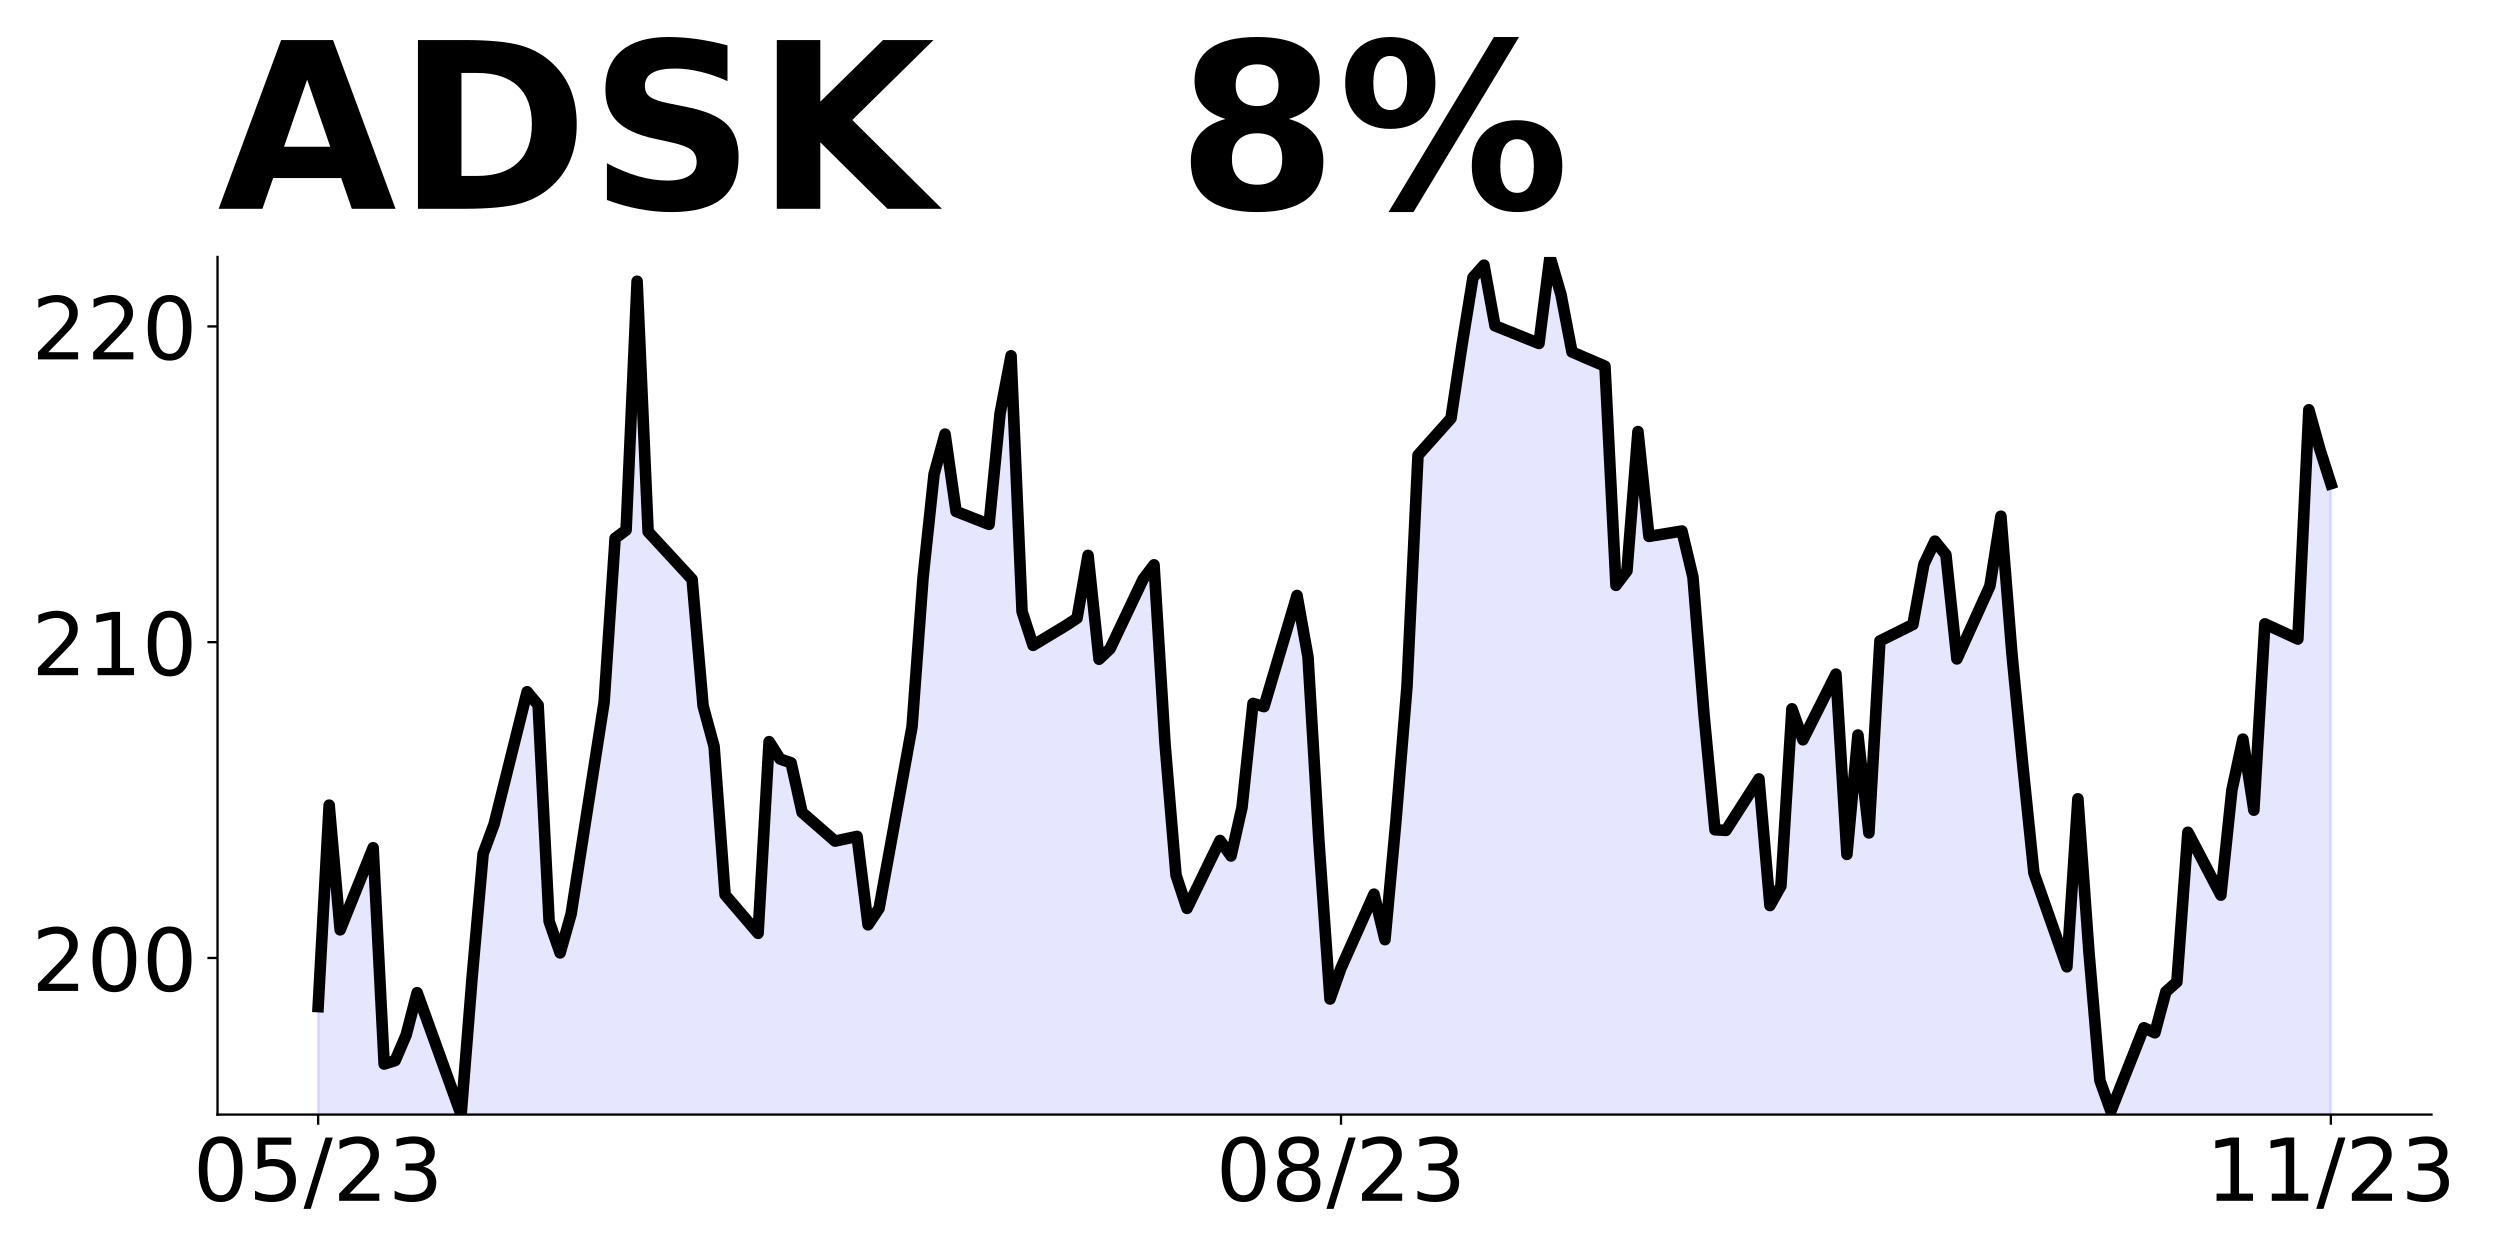
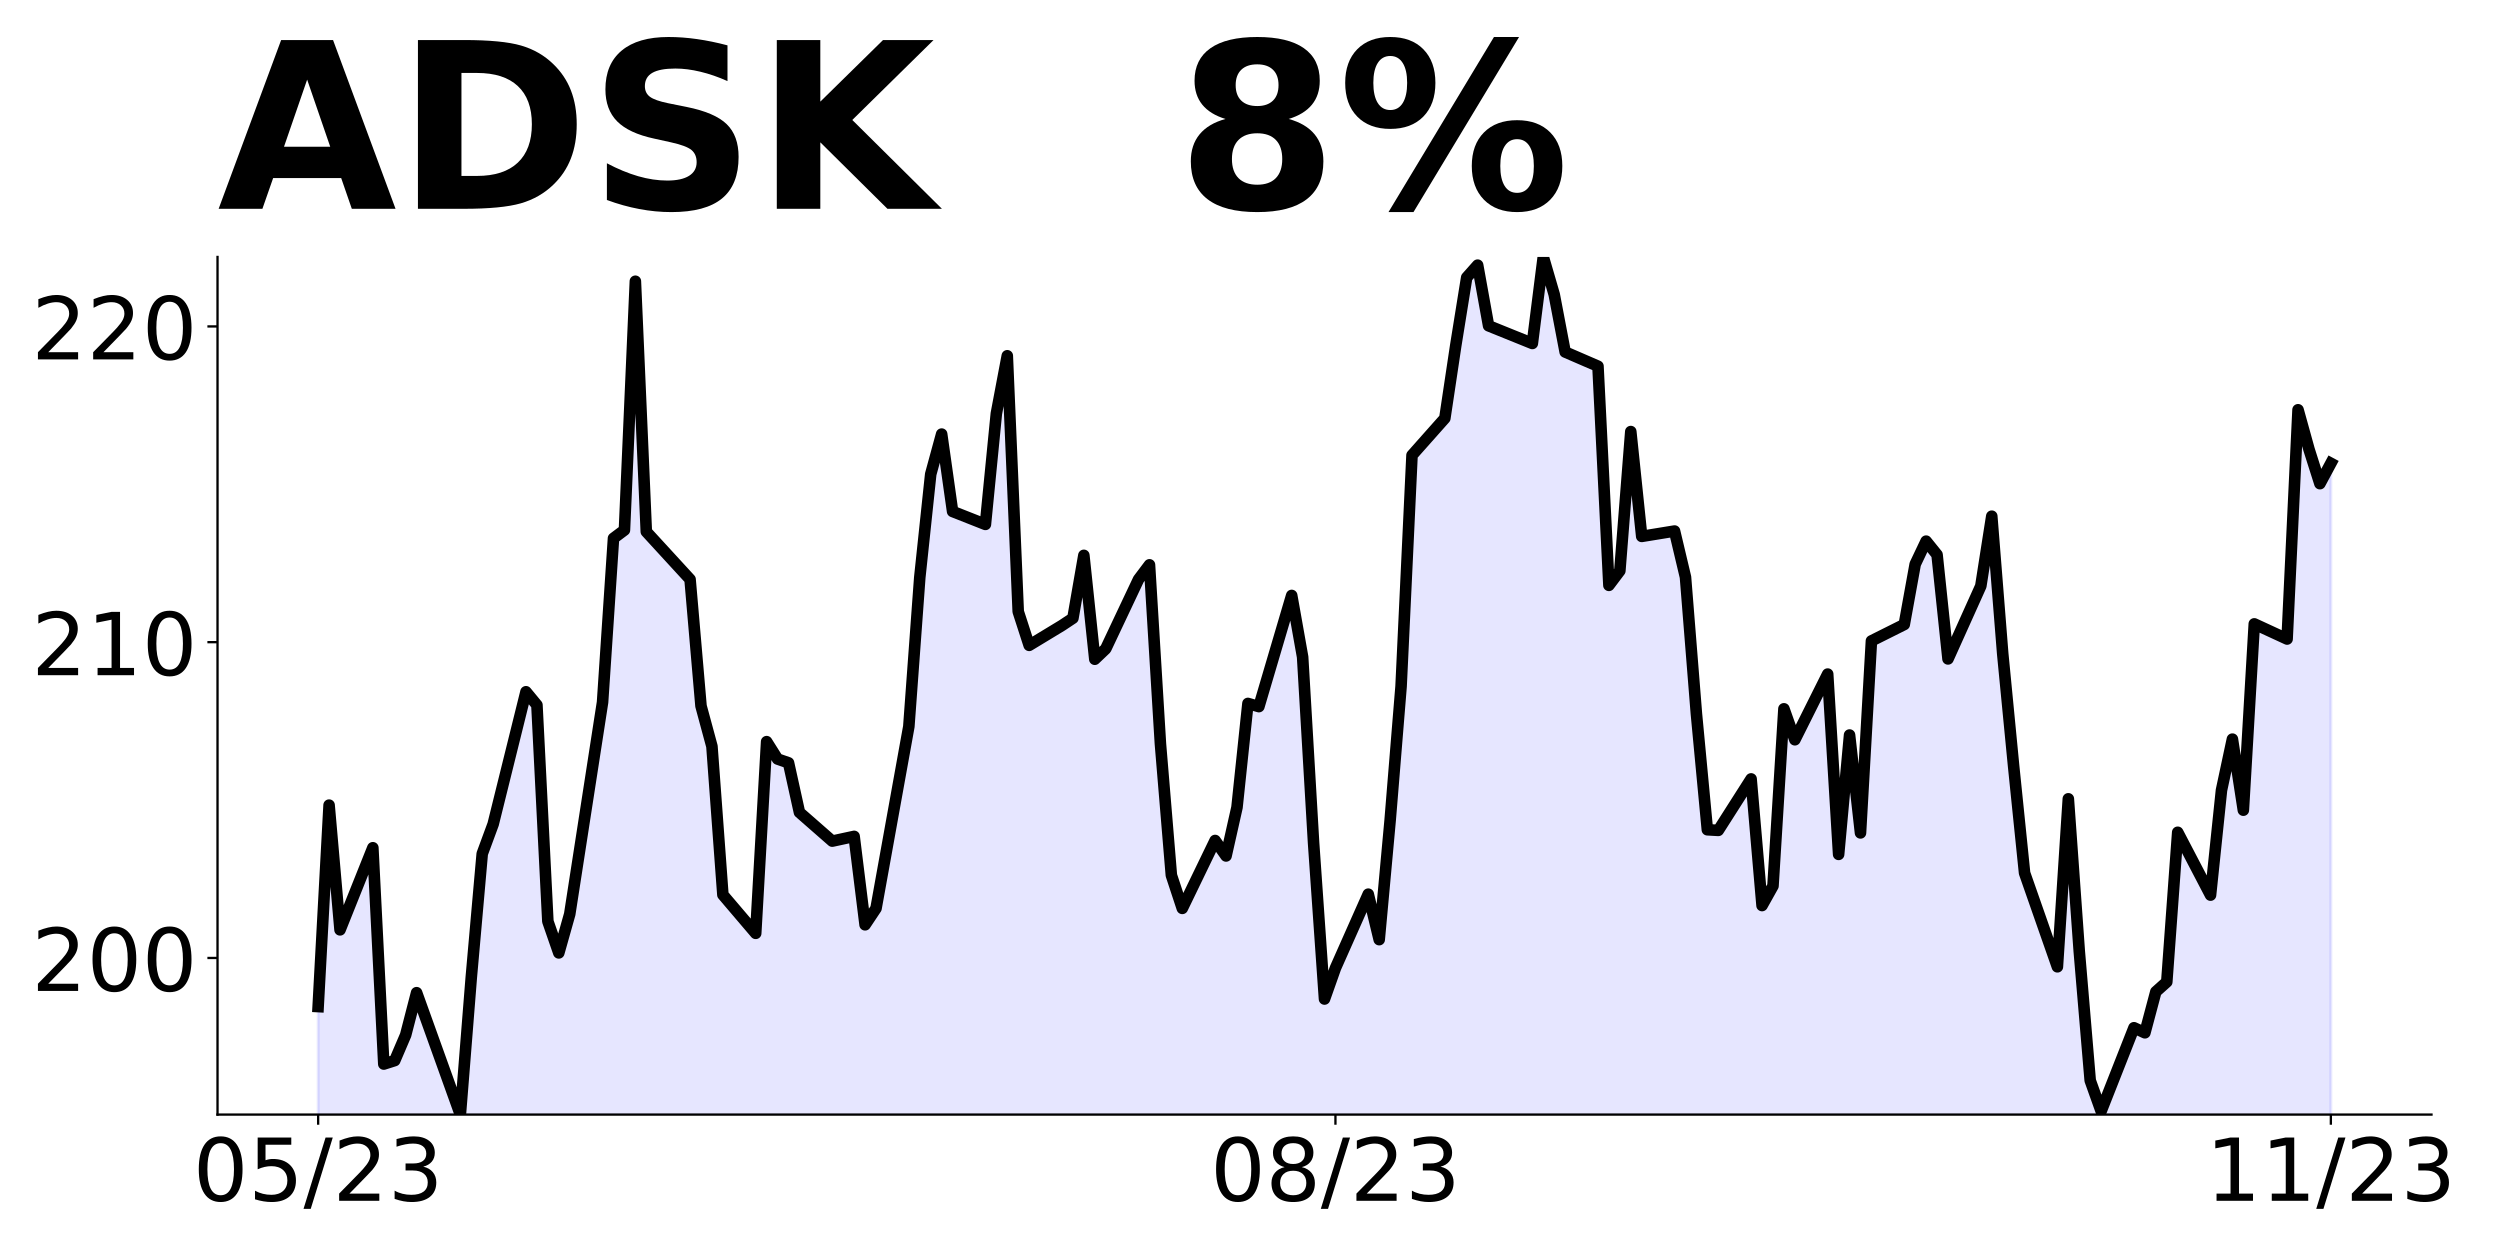
<svg xmlns="http://www.w3.org/2000/svg" xmlns:xlink="http://www.w3.org/1999/xlink" height="432pt" version="1.1" viewBox="0 0 864 432" width="864pt">
  <defs>
    <style type="text/css">
*{stroke-linecap:butt;stroke-linejoin:round;}
  </style>
  </defs>
  <g id="figure_1">
    <g id="patch_1">
      <path d="M 0 432  L 864 432  L 864 0  L 0 0  z " style="fill:none;" />
    </g>
    <g id="axes_1">
      <g id="patch_2">
        <path d="M 75.175 385.2  L 840.324 385.2  L 840.324 88.8  L 75.175 88.8  z " style="fill:none;" />
      </g>
      <g id="PolyCollection_1">
-         <path clip-path="url(#p5c070ef99f)" d="M 109.954 2513.692  L 109.954 347.877  L 113.756 278.252  L 117.557 321.358  L 128.96 292.984  L 132.761 367.739  L 136.562 366.539  L 140.363 357.699  L 144.164 343.075  L 159.368 385.2  L 163.169 337.728  L 166.97 295.058  L 170.771 284.799  L 182.174 239.074  L 185.975 243.657  L 189.776 318.412  L 193.577 329.325  L 197.378 315.902  L 208.781 242.675  L 212.583 186.036  L 216.384 183.198  L 220.185 97.203  L 223.986 183.744  L 239.19 200.223  L 242.991 243.984  L 246.792 257.953  L 250.593 309.245  L 261.996 322.559  L 265.797 256.316  L 269.598 262.318  L 273.399 263.628  L 277.2 280.761  L 288.603 290.692  L 296.205 289.055  L 300.006 319.612  L 303.807 313.937  L 315.211 251.078  L 319.012 199.568  L 322.813 163.882  L 326.614 150.023  L 330.415 176.76  L 341.818 181.234  L 345.619 142.929  L 349.42 122.958  L 353.221 211.354  L 357.022 223.031  L 368.425 216.156  L 372.226 213.646  L 376.027 191.929  L 379.828 227.833  L 383.629 224.232  L 395.032 200.223  L 398.833 195.203  L 402.634 257.08  L 406.435 302.479  L 410.236 313.937  L 421.64 290.474  L 425.441 295.822  L 429.242 279.015  L 433.043 243.111  L 436.844 244.203  L 448.247 205.789  L 452.048 227.069  L 455.849 291.238  L 459.65 345.258  L 463.451 334.563  L 474.854 309.026  L 478.655 324.741  L 482.456 283.49  L 486.257 237.218  L 490.058 157.334  L 501.461 144.566  L 505.262 119.357  L 509.063 95.893  L 512.864 91.637  L 516.666 112.59  L 531.87 118.702  L 535.671 88.8  L 539.472 101.787  L 543.273 121.648  L 554.676 126.559  L 558.477 202.296  L 562.278 197.276  L 566.079 149.149  L 569.88 185.381  L 581.283 183.526  L 585.084 199.459  L 588.885 246.713  L 592.686 286.764  L 596.487 286.982  L 607.89 269.194  L 611.691 312.955  L 615.492 306.189  L 619.294 244.967  L 623.095 255.661  L 634.498 232.962  L 638.299 295.276  L 642.1 254.024  L 645.901 287.855  L 649.702 221.503  L 661.105 215.829  L 664.906 194.984  L 668.707 187.018  L 672.508 191.711  L 676.309 227.724  L 687.712 202.515  L 691.513 178.397  L 695.314 225.869  L 699.115 264.828  L 702.916 301.715  L 714.319 334.127  L 718.121 276.069  L 721.922 328.779  L 725.723 373.414  L 729.524 384  L 740.927 355.189  L 744.728 356.935  L 748.529 342.748  L 752.33 339.365  L 756.131 287.637  L 767.534 309.354  L 771.335 273.122  L 775.136 255.443  L 778.937 279.998  L 782.738 215.61  L 794.141 220.848  L 797.942 141.619  L 801.743 155.261  L 805.544 167.156  L 805.544 2513.692  L 805.544 2513.692  L 801.743 2513.692  L 797.942 2513.692  L 794.141 2513.692  L 782.738 2513.692  L 778.937 2513.692  L 775.136 2513.692  L 771.335 2513.692  L 767.534 2513.692  L 756.131 2513.692  L 752.33 2513.692  L 748.529 2513.692  L 744.728 2513.692  L 740.927 2513.692  L 729.524 2513.692  L 725.723 2513.692  L 721.922 2513.692  L 718.121 2513.692  L 714.319 2513.692  L 702.916 2513.692  L 699.115 2513.692  L 695.314 2513.692  L 691.513 2513.692  L 687.712 2513.692  L 676.309 2513.692  L 672.508 2513.692  L 668.707 2513.692  L 664.906 2513.692  L 661.105 2513.692  L 649.702 2513.692  L 645.901 2513.692  L 642.1 2513.692  L 638.299 2513.692  L 634.498 2513.692  L 623.095 2513.692  L 619.294 2513.692  L 615.492 2513.692  L 611.691 2513.692  L 607.89 2513.692  L 596.487 2513.692  L 592.686 2513.692  L 588.885 2513.692  L 585.084 2513.692  L 581.283 2513.692  L 569.88 2513.692  L 566.079 2513.692  L 562.278 2513.692  L 558.477 2513.692  L 554.676 2513.692  L 543.273 2513.692  L 539.472 2513.692  L 535.671 2513.692  L 531.87 2513.692  L 516.666 2513.692  L 512.864 2513.692  L 509.063 2513.692  L 505.262 2513.692  L 501.461 2513.692  L 490.058 2513.692  L 486.257 2513.692  L 482.456 2513.692  L 478.655 2513.692  L 474.854 2513.692  L 463.451 2513.692  L 459.65 2513.692  L 455.849 2513.692  L 452.048 2513.692  L 448.247 2513.692  L 436.844 2513.692  L 433.043 2513.692  L 429.242 2513.692  L 425.441 2513.692  L 421.64 2513.692  L 410.236 2513.692  L 406.435 2513.692  L 402.634 2513.692  L 398.833 2513.692  L 395.032 2513.692  L 383.629 2513.692  L 379.828 2513.692  L 376.027 2513.692  L 372.226 2513.692  L 368.425 2513.692  L 357.022 2513.692  L 353.221 2513.692  L 349.42 2513.692  L 345.619 2513.692  L 341.818 2513.692  L 330.415 2513.692  L 326.614 2513.692  L 322.813 2513.692  L 319.012 2513.692  L 315.211 2513.692  L 303.807 2513.692  L 300.006 2513.692  L 296.205 2513.692  L 288.603 2513.692  L 277.2 2513.692  L 273.399 2513.692  L 269.598 2513.692  L 265.797 2513.692  L 261.996 2513.692  L 250.593 2513.692  L 246.792 2513.692  L 242.991 2513.692  L 239.19 2513.692  L 223.986 2513.692  L 220.185 2513.692  L 216.384 2513.692  L 212.583 2513.692  L 208.781 2513.692  L 197.378 2513.692  L 193.577 2513.692  L 189.776 2513.692  L 185.975 2513.692  L 182.174 2513.692  L 170.771 2513.692  L 166.97 2513.692  L 163.169 2513.692  L 159.368 2513.692  L 144.164 2513.692  L 140.363 2513.692  L 136.562 2513.692  L 132.761 2513.692  L 128.96 2513.692  L 117.557 2513.692  L 113.756 2513.692  L 109.954 2513.692  z " style="fill:#0000ff;fill-opacity:0.1;stroke:#0000ff;stroke-opacity:0.1;" />
+         <path clip-path="url(#p9d8b2c3f03)" d="M 109.954 2513.692  L 109.954 347.877  L 113.735 278.252  L 117.515 321.358  L 128.856 292.984  L 132.637 367.739  L 136.417 366.539  L 140.198 357.699  L 143.978 343.075  L 159.099 385.2  L 162.88 337.728  L 166.66 295.058  L 170.441 284.799  L 181.782 239.074  L 185.562 243.657  L 189.342 318.412  L 193.123 329.325  L 196.903 315.902  L 208.244 242.675  L 212.025 186.036  L 215.805 183.198  L 219.586 97.203  L 223.366 183.744  L 238.487 200.223  L 242.268 243.984  L 246.048 257.953  L 249.829 309.245  L 261.17 322.559  L 264.95 256.316  L 268.73 262.318  L 272.511 263.628  L 276.291 280.761  L 287.632 290.692  L 295.193 289.055  L 298.973 319.612  L 302.754 313.937  L 314.095 251.078  L 317.875 199.568  L 321.656 163.882  L 325.436 150.023  L 329.217 176.76  L 340.558 181.234  L 344.338 142.929  L 348.118 122.958  L 351.899 211.354  L 355.679 223.031  L 367.02 216.156  L 370.801 213.646  L 374.581 191.929  L 378.361 227.833  L 382.142 224.232  L 393.483 200.223  L 397.263 195.203  L 401.044 257.08  L 404.824 302.479  L 408.604 313.937  L 419.946 290.474  L 423.726 295.822  L 427.506 279.015  L 431.287 243.111  L 435.067 244.203  L 446.408 205.789  L 450.189 227.069  L 453.969 291.238  L 457.749 345.258  L 461.53 334.563  L 472.871 309.026  L 476.651 324.741  L 480.432 283.49  L 484.212 237.218  L 487.992 157.334  L 499.334 144.566  L 503.114 119.357  L 506.894 95.893  L 510.675 91.637  L 514.455 112.59  L 529.577 118.702  L 533.357 88.8  L 537.137 101.787  L 540.918 121.648  L 552.259 126.559  L 556.039 202.296  L 559.82 197.276  L 563.6 149.149  L 567.38 185.381  L 578.722 183.526  L 582.502 199.459  L 586.282 246.713  L 590.063 286.764  L 593.843 286.982  L 605.184 269.194  L 608.965 312.955  L 612.745 306.189  L 616.525 244.967  L 620.306 255.661  L 631.647 232.962  L 635.427 295.276  L 639.208 254.024  L 642.988 287.855  L 646.768 221.503  L 658.11 215.829  L 661.89 194.984  L 665.67 187.018  L 669.451 191.711  L 673.231 227.724  L 684.572 202.515  L 688.353 178.397  L 692.133 225.869  L 695.913 264.828  L 699.694 301.715  L 711.035 334.127  L 714.815 276.069  L 718.596 328.779  L 722.376 373.414  L 726.156 384  L 737.498 355.189  L 741.278 356.935  L 745.058 342.748  L 748.839 339.365  L 752.619 287.637  L 763.96 309.354  L 767.741 273.122  L 771.521 255.443  L 775.301 279.998  L 779.082 215.61  L 790.423 220.848  L 794.203 141.619  L 797.984 155.261  L 801.764 167.156  L 805.544 160.117  L 805.544 2513.692  L 805.544 2513.692  L 801.764 2513.692  L 797.984 2513.692  L 794.203 2513.692  L 790.423 2513.692  L 779.082 2513.692  L 775.301 2513.692  L 771.521 2513.692  L 767.741 2513.692  L 763.96 2513.692  L 752.619 2513.692  L 748.839 2513.692  L 745.058 2513.692  L 741.278 2513.692  L 737.498 2513.692  L 726.156 2513.692  L 722.376 2513.692  L 718.596 2513.692  L 714.815 2513.692  L 711.035 2513.692  L 699.694 2513.692  L 695.913 2513.692  L 692.133 2513.692  L 688.353 2513.692  L 684.572 2513.692  L 673.231 2513.692  L 669.451 2513.692  L 665.67 2513.692  L 661.89 2513.692  L 658.11 2513.692  L 646.768 2513.692  L 642.988 2513.692  L 639.208 2513.692  L 635.427 2513.692  L 631.647 2513.692  L 620.306 2513.692  L 616.525 2513.692  L 612.745 2513.692  L 608.965 2513.692  L 605.184 2513.692  L 593.843 2513.692  L 590.063 2513.692  L 586.282 2513.692  L 582.502 2513.692  L 578.722 2513.692  L 567.38 2513.692  L 563.6 2513.692  L 559.82 2513.692  L 556.039 2513.692  L 552.259 2513.692  L 540.918 2513.692  L 537.137 2513.692  L 533.357 2513.692  L 529.577 2513.692  L 514.455 2513.692  L 510.675 2513.692  L 506.894 2513.692  L 503.114 2513.692  L 499.334 2513.692  L 487.992 2513.692  L 484.212 2513.692  L 480.432 2513.692  L 476.651 2513.692  L 472.871 2513.692  L 461.53 2513.692  L 457.749 2513.692  L 453.969 2513.692  L 450.189 2513.692  L 446.408 2513.692  L 435.067 2513.692  L 431.287 2513.692  L 427.506 2513.692  L 423.726 2513.692  L 419.946 2513.692  L 408.604 2513.692  L 404.824 2513.692  L 401.044 2513.692  L 397.263 2513.692  L 393.483 2513.692  L 382.142 2513.692  L 378.361 2513.692  L 374.581 2513.692  L 370.801 2513.692  L 367.02 2513.692  L 355.679 2513.692  L 351.899 2513.692  L 348.118 2513.692  L 344.338 2513.692  L 340.558 2513.692  L 329.217 2513.692  L 325.436 2513.692  L 321.656 2513.692  L 317.875 2513.692  L 314.095 2513.692  L 302.754 2513.692  L 298.973 2513.692  L 295.193 2513.692  L 287.632 2513.692  L 276.291 2513.692  L 272.511 2513.692  L 268.73 2513.692  L 264.95 2513.692  L 261.17 2513.692  L 249.829 2513.692  L 246.048 2513.692  L 242.268 2513.692  L 238.487 2513.692  L 223.366 2513.692  L 219.586 2513.692  L 215.805 2513.692  L 212.025 2513.692  L 208.244 2513.692  L 196.903 2513.692  L 193.123 2513.692  L 189.342 2513.692  L 185.562 2513.692  L 181.782 2513.692  L 170.441 2513.692  L 166.66 2513.692  L 162.88 2513.692  L 159.099 2513.692  L 143.978 2513.692  L 140.198 2513.692  L 136.417 2513.692  L 132.637 2513.692  L 128.856 2513.692  L 117.515 2513.692  L 113.735 2513.692  L 109.954 2513.692  z " style="fill:#0000ff;fill-opacity:0.1;stroke:#0000ff;stroke-opacity:0.1;" />
      </g>
      <g id="matplotlib.axis_1">
        <g id="xtick_1">
          <g id="line2d_1">
            <defs>
-               <path d="M 0 0  L 0 3.5  " id="ma8983f31ee" style="stroke:#000000;stroke-width:0.8;" />
+               <path d="M 0 0  L 0 3.5  " id="mb826727658" style="stroke:#000000;stroke-width:0.8;" />
            </defs>
            <g>
-               <use style="stroke:#000000;stroke-width:0.8;" x="109.954" xlink:href="#ma8983f31ee" y="385.2" />
+               <use style="stroke:#000000;stroke-width:0.8;" x="109.954" xlink:href="#mb826727658" y="385.2" />
            </g>
          </g>
          <g id="text_1">
            <defs>
              <path d="M 31.781 66.406  Q 24.172 66.406 20.328 58.906  Q 16.5 51.422 16.5 36.375  Q 16.5 21.391 20.328 13.891  Q 24.172 6.391 31.781 6.391  Q 39.453 6.391 43.281 13.891  Q 47.125 21.391 47.125 36.375  Q 47.125 51.422 43.281 58.906  Q 39.453 66.406 31.781 66.406  z M 31.781 74.219  Q 44.047 74.219 50.516 64.516  Q 56.984 54.828 56.984 36.375  Q 56.984 17.969 50.516 8.266  Q 44.047 -1.422 31.781 -1.422  Q 19.531 -1.422 13.062 8.266  Q 6.594 17.969 6.594 36.375  Q 6.594 54.828 13.062 64.516  Q 19.531 74.219 31.781 74.219  z " id="DejaVuSans-48" />
              <path d="M 10.797 72.906  L 49.516 72.906  L 49.516 64.594  L 19.828 64.594  L 19.828 46.734  Q 21.969 47.469 24.109 47.828  Q 26.266 48.188 28.422 48.188  Q 40.625 48.188 47.75 41.5  Q 54.891 34.812 54.891 23.391  Q 54.891 11.625 47.562 5.094  Q 40.234 -1.422 26.906 -1.422  Q 22.312 -1.422 17.547 -0.641  Q 12.797 0.141 7.719 1.703  L 7.719 11.625  Q 12.109 9.234 16.797 8.062  Q 21.484 6.891 26.703 6.891  Q 35.156 6.891 40.078 11.328  Q 45.016 15.766 45.016 23.391  Q 45.016 31 40.078 35.438  Q 35.156 39.891 26.703 39.891  Q 22.75 39.891 18.812 39.016  Q 14.891 38.141 10.797 36.281  z " id="DejaVuSans-53" />
              <path d="M 25.391 72.906  L 33.688 72.906  L 8.297 -9.281  L 0 -9.281  z " id="DejaVuSans-47" />
              <path d="M 19.188 8.297  L 53.609 8.297  L 53.609 0  L 7.328 0  L 7.328 8.297  Q 12.938 14.109 22.625 23.891  Q 32.328 33.688 34.812 36.531  Q 39.547 41.844 41.422 45.531  Q 43.312 49.219 43.312 52.781  Q 43.312 58.594 39.234 62.25  Q 35.156 65.922 28.609 65.922  Q 23.969 65.922 18.812 64.312  Q 13.672 62.703 7.812 59.422  L 7.812 69.391  Q 13.766 71.781 18.938 73  Q 24.125 74.219 28.422 74.219  Q 39.75 74.219 46.484 68.547  Q 53.219 62.891 53.219 53.422  Q 53.219 48.922 51.531 44.891  Q 49.859 40.875 45.406 35.406  Q 44.188 33.984 37.641 27.219  Q 31.109 20.453 19.188 8.297  z " id="DejaVuSans-50" />
              <path d="M 40.578 39.312  Q 47.656 37.797 51.625 33  Q 55.609 28.219 55.609 21.188  Q 55.609 10.406 48.188 4.484  Q 40.766 -1.422 27.094 -1.422  Q 22.516 -1.422 17.656 -0.516  Q 12.797 0.391 7.625 2.203  L 7.625 11.719  Q 11.719 9.328 16.594 8.109  Q 21.484 6.891 26.812 6.891  Q 36.078 6.891 40.938 10.547  Q 45.797 14.203 45.797 21.188  Q 45.797 27.641 41.281 31.266  Q 36.766 34.906 28.719 34.906  L 20.219 34.906  L 20.219 43.016  L 29.109 43.016  Q 36.375 43.016 40.234 45.922  Q 44.094 48.828 44.094 54.297  Q 44.094 59.906 40.109 62.906  Q 36.141 65.922 28.719 65.922  Q 24.656 65.922 20.016 65.031  Q 15.375 64.156 9.812 62.312  L 9.812 71.094  Q 15.438 72.656 20.344 73.438  Q 25.25 74.219 29.594 74.219  Q 40.828 74.219 47.359 69.109  Q 53.906 64.016 53.906 55.328  Q 53.906 49.266 50.438 45.094  Q 46.969 40.922 40.578 39.312  z " id="DejaVuSans-51" />
            </defs>
            <g transform="translate(66.72637 414.9953)scale(0.3 -0.3)">
              <use xlink:href="#DejaVuSans-48" />
              <use x="63.623" xlink:href="#DejaVuSans-53" />
              <use x="127.246" xlink:href="#DejaVuSans-47" />
              <use x="160.938" xlink:href="#DejaVuSans-50" />
              <use x="224.561" xlink:href="#DejaVuSans-51" />
            </g>
          </g>
        </g>
        <g id="xtick_2">
          <g id="line2d_2">
            <g>
-               <use style="stroke:#000000;stroke-width:0.8;" x="463.451" xlink:href="#ma8983f31ee" y="385.2" />
+               <use style="stroke:#000000;stroke-width:0.8;" x="461.53" xlink:href="#mb826727658" y="385.2" />
            </g>
          </g>
          <g id="text_2">
            <defs>
              <path d="M 31.781 34.625  Q 24.75 34.625 20.719 30.859  Q 16.703 27.094 16.703 20.516  Q 16.703 13.922 20.719 10.156  Q 24.75 6.391 31.781 6.391  Q 38.812 6.391 42.859 10.172  Q 46.922 13.969 46.922 20.516  Q 46.922 27.094 42.891 30.859  Q 38.875 34.625 31.781 34.625  z M 21.922 38.812  Q 15.578 40.375 12.031 44.719  Q 8.5 49.078 8.5 55.328  Q 8.5 64.062 14.719 69.141  Q 20.953 74.219 31.781 74.219  Q 42.672 74.219 48.875 69.141  Q 55.078 64.062 55.078 55.328  Q 55.078 49.078 51.531 44.719  Q 48 40.375 41.703 38.812  Q 48.828 37.156 52.797 32.312  Q 56.781 27.484 56.781 20.516  Q 56.781 9.906 50.312 4.234  Q 43.844 -1.422 31.781 -1.422  Q 19.734 -1.422 13.25 4.234  Q 6.781 9.906 6.781 20.516  Q 6.781 27.484 10.781 32.312  Q 14.797 37.156 21.922 38.812  z M 18.312 54.391  Q 18.312 48.734 21.844 45.562  Q 25.391 42.391 31.781 42.391  Q 38.141 42.391 41.719 45.562  Q 45.312 48.734 45.312 54.391  Q 45.312 60.062 41.719 63.234  Q 38.141 66.406 31.781 66.406  Q 25.391 66.406 21.844 63.234  Q 18.312 60.062 18.312 54.391  z " id="DejaVuSans-56" />
            </defs>
-             <g transform="translate(420.2229 414.9953)scale(0.3 -0.3)">
+             <g transform="translate(418.3017 414.9953)scale(0.3 -0.3)">
              <use xlink:href="#DejaVuSans-48" />
              <use x="63.623" xlink:href="#DejaVuSans-56" />
              <use x="127.246" xlink:href="#DejaVuSans-47" />
              <use x="160.938" xlink:href="#DejaVuSans-50" />
              <use x="224.561" xlink:href="#DejaVuSans-51" />
            </g>
          </g>
        </g>
        <g id="xtick_3">
          <g id="line2d_3">
            <g>
-               <use style="stroke:#000000;stroke-width:0.8;" x="805.544" xlink:href="#ma8983f31ee" y="385.2" />
+               <use style="stroke:#000000;stroke-width:0.8;" x="805.544" xlink:href="#mb826727658" y="385.2" />
            </g>
          </g>
          <g id="text_3">
            <defs>
              <path d="M 12.406 8.297  L 28.516 8.297  L 28.516 63.922  L 10.984 60.406  L 10.984 69.391  L 28.422 72.906  L 38.281 72.906  L 38.281 8.297  L 54.391 8.297  L 54.391 0  L 12.406 0  z " id="DejaVuSans-49" />
            </defs>
            <g transform="translate(762.3162 414.9953)scale(0.3 -0.3)">
              <use xlink:href="#DejaVuSans-49" />
              <use x="63.623" xlink:href="#DejaVuSans-49" />
              <use x="127.246" xlink:href="#DejaVuSans-47" />
              <use x="160.938" xlink:href="#DejaVuSans-50" />
              <use x="224.561" xlink:href="#DejaVuSans-51" />
            </g>
          </g>
        </g>
      </g>
      <g id="matplotlib.axis_2">
        <g id="ytick_1">
          <g id="line2d_4">
            <defs>
-               <path d="M 0 0  L -3.5 0  " id="mbcea3316cb" style="stroke:#000000;stroke-width:0.8;" />
+               <path d="M 0 0  L -3.5 0  " id="mf396c64452" style="stroke:#000000;stroke-width:0.8;" />
            </defs>
            <g>
-               <use style="stroke:#000000;stroke-width:0.8;" x="75.175" xlink:href="#mbcea3316cb" y="331.071" />
+               <use style="stroke:#000000;stroke-width:0.8;" x="75.175" xlink:href="#mf396c64452" y="331.071" />
            </g>
          </g>
          <g id="text_4">
            <g transform="translate(10.9125 342.4686)scale(0.3 -0.3)">
              <use xlink:href="#DejaVuSans-50" />
              <use x="63.623" xlink:href="#DejaVuSans-48" />
              <use x="127.246" xlink:href="#DejaVuSans-48" />
            </g>
          </g>
        </g>
        <g id="ytick_2">
          <g id="line2d_5">
            <g>
-               <use style="stroke:#000000;stroke-width:0.8;" x="75.175" xlink:href="#mbcea3316cb" y="221.94" />
+               <use style="stroke:#000000;stroke-width:0.8;" x="75.175" xlink:href="#mf396c64452" y="221.94" />
            </g>
          </g>
          <g id="text_5">
            <g transform="translate(10.9125 233.3375)scale(0.3 -0.3)">
              <use xlink:href="#DejaVuSans-50" />
              <use x="63.623" xlink:href="#DejaVuSans-49" />
              <use x="127.246" xlink:href="#DejaVuSans-48" />
            </g>
          </g>
        </g>
        <g id="ytick_3">
          <g id="line2d_6">
            <g>
-               <use style="stroke:#000000;stroke-width:0.8;" x="75.175" xlink:href="#mbcea3316cb" y="112.809" />
+               <use style="stroke:#000000;stroke-width:0.8;" x="75.175" xlink:href="#mf396c64452" y="112.809" />
            </g>
          </g>
          <g id="text_6">
            <g transform="translate(10.9125 124.2065)scale(0.3 -0.3)">
              <use xlink:href="#DejaVuSans-50" />
              <use x="63.623" xlink:href="#DejaVuSans-50" />
              <use x="127.246" xlink:href="#DejaVuSans-48" />
            </g>
          </g>
        </g>
      </g>
      <g id="line2d_7">
-         <path clip-path="url(#p5c070ef99f)" d="M 109.954 347.877  L 113.756 278.252  L 117.557 321.358  L 128.96 292.984  L 132.761 367.739  L 136.562 366.539  L 140.363 357.699  L 144.164 343.075  L 159.368 385.2  L 163.169 337.728  L 166.97 295.058  L 170.771 284.799  L 182.174 239.074  L 185.975 243.657  L 189.776 318.412  L 193.577 329.325  L 197.378 315.902  L 208.781 242.675  L 212.583 186.036  L 216.384 183.198  L 220.185 97.203  L 223.986 183.744  L 239.19 200.223  L 242.991 243.984  L 246.792 257.953  L 250.593 309.245  L 261.996 322.559  L 265.797 256.316  L 269.598 262.318  L 273.399 263.628  L 277.2 280.761  L 288.603 290.692  L 296.205 289.055  L 300.006 319.612  L 303.807 313.937  L 315.211 251.078  L 319.012 199.568  L 322.813 163.882  L 326.614 150.023  L 330.415 176.76  L 341.818 181.234  L 345.619 142.929  L 349.42 122.958  L 353.221 211.354  L 357.022 223.031  L 368.425 216.156  L 372.226 213.646  L 376.027 191.929  L 379.828 227.833  L 383.629 224.232  L 395.032 200.223  L 398.833 195.203  L 402.634 257.08  L 406.435 302.479  L 410.236 313.937  L 421.64 290.474  L 425.441 295.822  L 429.242 279.015  L 433.043 243.111  L 436.844 244.203  L 448.247 205.789  L 452.048 227.069  L 455.849 291.238  L 459.65 345.258  L 463.451 334.563  L 474.854 309.026  L 478.655 324.741  L 482.456 283.49  L 486.257 237.218  L 490.058 157.334  L 501.461 144.566  L 505.262 119.357  L 509.063 95.893  L 512.864 91.637  L 516.666 112.59  L 531.87 118.702  L 535.671 88.8  L 539.472 101.787  L 543.273 121.648  L 554.676 126.559  L 558.477 202.296  L 562.278 197.276  L 566.079 149.149  L 569.88 185.381  L 581.283 183.526  L 585.084 199.459  L 588.885 246.713  L 592.686 286.764  L 596.487 286.982  L 607.89 269.194  L 611.691 312.955  L 615.492 306.189  L 619.294 244.967  L 623.095 255.661  L 634.498 232.962  L 638.299 295.276  L 642.1 254.024  L 645.901 287.855  L 649.702 221.503  L 661.105 215.829  L 664.906 194.984  L 668.707 187.018  L 672.508 191.711  L 676.309 227.724  L 687.712 202.515  L 691.513 178.397  L 695.314 225.869  L 699.115 264.828  L 702.916 301.715  L 714.319 334.127  L 718.121 276.069  L 721.922 328.779  L 725.723 373.414  L 729.524 384  L 740.927 355.189  L 744.728 356.935  L 748.529 342.748  L 752.33 339.365  L 756.131 287.637  L 767.534 309.354  L 771.335 273.122  L 775.136 255.443  L 778.937 279.998  L 782.738 215.61  L 794.141 220.848  L 797.942 141.619  L 801.743 155.261  L 805.544 167.156  L 805.544 167.156  " style="fill:none;stroke:#000000;stroke-linecap:square;stroke-width:4;" />
+         <path clip-path="url(#p9d8b2c3f03)" d="M 109.954 347.877  L 113.735 278.252  L 117.515 321.358  L 128.856 292.984  L 132.637 367.739  L 136.417 366.539  L 140.198 357.699  L 143.978 343.075  L 159.099 385.2  L 162.88 337.728  L 166.66 295.058  L 170.441 284.799  L 181.782 239.074  L 185.562 243.657  L 189.342 318.412  L 193.123 329.325  L 196.903 315.902  L 208.244 242.675  L 212.025 186.036  L 215.805 183.198  L 219.586 97.203  L 223.366 183.744  L 238.487 200.223  L 242.268 243.984  L 246.048 257.953  L 249.829 309.245  L 261.17 322.559  L 264.95 256.316  L 268.73 262.318  L 272.511 263.628  L 276.291 280.761  L 287.632 290.692  L 295.193 289.055  L 298.973 319.612  L 302.754 313.937  L 314.095 251.078  L 317.875 199.568  L 321.656 163.882  L 325.436 150.023  L 329.217 176.76  L 340.558 181.234  L 344.338 142.929  L 348.118 122.958  L 351.899 211.354  L 355.679 223.031  L 367.02 216.156  L 370.801 213.646  L 374.581 191.929  L 378.361 227.833  L 382.142 224.232  L 393.483 200.223  L 397.263 195.203  L 401.044 257.08  L 404.824 302.479  L 408.604 313.937  L 419.946 290.474  L 423.726 295.822  L 427.506 279.015  L 431.287 243.111  L 435.067 244.203  L 446.408 205.789  L 450.189 227.069  L 453.969 291.238  L 457.749 345.258  L 461.53 334.563  L 472.871 309.026  L 476.651 324.741  L 480.432 283.49  L 484.212 237.218  L 487.992 157.334  L 499.334 144.566  L 503.114 119.357  L 506.894 95.893  L 510.675 91.637  L 514.455 112.59  L 529.577 118.702  L 533.357 88.8  L 537.137 101.787  L 540.918 121.648  L 552.259 126.559  L 556.039 202.296  L 559.82 197.276  L 563.6 149.149  L 567.38 185.381  L 578.722 183.526  L 582.502 199.459  L 586.282 246.713  L 590.063 286.764  L 593.843 286.982  L 605.184 269.194  L 608.965 312.955  L 612.745 306.189  L 616.525 244.967  L 620.306 255.661  L 631.647 232.962  L 635.427 295.276  L 639.208 254.024  L 642.988 287.855  L 646.768 221.503  L 658.11 215.829  L 661.89 194.984  L 665.67 187.018  L 669.451 191.711  L 673.231 227.724  L 684.572 202.515  L 688.353 178.397  L 692.133 225.869  L 695.913 264.828  L 699.694 301.715  L 711.035 334.127  L 714.815 276.069  L 718.596 328.779  L 722.376 373.414  L 726.156 384  L 737.498 355.189  L 741.278 356.935  L 745.058 342.748  L 748.839 339.365  L 752.619 287.637  L 763.96 309.354  L 767.741 273.122  L 771.521 255.443  L 775.301 279.998  L 779.082 215.61  L 790.423 220.848  L 794.203 141.619  L 797.984 155.261  L 801.764 167.156  L 805.544 160.117  L 805.544 160.117  " style="fill:none;stroke:#000000;stroke-linecap:square;stroke-width:4;" />
      </g>
      <g id="patch_3">
        <path d="M 75.175 385.2  L 75.175 88.8  " style="fill:none;stroke:#000000;stroke-linecap:square;stroke-linejoin:miter;stroke-width:0.8;" />
      </g>
      <g id="patch_4">
        <path d="M 75.175 385.2  L 840.324 385.2  " style="fill:none;stroke:#000000;stroke-linecap:square;stroke-linejoin:miter;stroke-width:0.8;" />
      </g>
      <g id="text_7">
        <defs>
          <path d="M 53.422 13.281  L 24.031 13.281  L 19.391 0  L 0.484 0  L 27.484 72.906  L 49.906 72.906  L 76.906 0  L 58.016 0  z M 28.719 26.812  L 48.688 26.812  L 38.719 55.812  z " id="DejaVuSans-Bold-65" />
          <path d="M 27.984 58.688  L 27.984 14.203  L 34.719 14.203  Q 46.234 14.203 52.312 19.922  Q 58.406 25.641 58.406 36.531  Q 58.406 47.359 52.344 53.016  Q 46.297 58.688 34.719 58.688  z M 9.188 72.906  L 29 72.906  Q 45.609 72.906 53.734 70.531  Q 61.859 68.172 67.672 62.5  Q 72.797 57.562 75.281 51.109  Q 77.781 44.672 77.781 36.531  Q 77.781 28.266 75.281 21.797  Q 72.797 15.328 67.672 10.406  Q 61.812 4.734 53.609 2.359  Q 45.406 0 29 0  L 9.188 0  z " id="DejaVuSans-Bold-68" />
          <path d="M 59.906 70.609  L 59.906 55.172  Q 53.906 57.859 48.188 59.219  Q 42.484 60.594 37.406 60.594  Q 30.672 60.594 27.438 58.734  Q 24.219 56.891 24.219 52.984  Q 24.219 50.047 26.391 48.406  Q 28.562 46.781 34.281 45.609  L 42.281 44  Q 54.438 41.547 59.562 36.562  Q 64.703 31.594 64.703 22.406  Q 64.703 10.359 57.547 4.469  Q 50.391 -1.422 35.688 -1.422  Q 28.766 -1.422 21.781 -0.094  Q 14.797 1.219 7.812 3.812  L 7.812 19.672  Q 14.797 15.969 21.312 14.078  Q 27.828 12.203 33.891 12.203  Q 40.047 12.203 43.312 14.25  Q 46.578 16.312 46.578 20.125  Q 46.578 23.531 44.359 25.391  Q 42.141 27.25 35.5 28.719  L 28.219 30.328  Q 17.281 32.672 12.219 37.797  Q 7.172 42.922 7.172 51.609  Q 7.172 62.5 14.203 68.359  Q 21.234 74.219 34.422 74.219  Q 40.438 74.219 46.781 73.312  Q 53.125 72.406 59.906 70.609  z " id="DejaVuSans-Bold-83" />
          <path d="M 9.188 72.906  L 27.984 72.906  L 27.984 46.297  L 55.078 72.906  L 76.906 72.906  L 41.797 38.375  L 80.516 0  L 56.984 0  L 27.984 28.719  L 27.984 0  L 9.188 0  z " id="DejaVuSans-Bold-75" />
          <path id="DejaVuSans-Bold-32" />
          <path d="M 34.812 32.625  Q 29.547 32.625 26.703 29.734  Q 23.875 26.859 23.875 21.484  Q 23.875 16.109 26.703 13.25  Q 29.547 10.406 34.812 10.406  Q 40.047 10.406 42.828 13.25  Q 45.609 16.109 45.609 21.484  Q 45.609 26.906 42.828 29.766  Q 40.047 32.625 34.812 32.625  z M 21.094 38.812  Q 14.453 40.828 11.078 44.969  Q 7.719 49.125 7.719 55.328  Q 7.719 64.547 14.594 69.375  Q 21.484 74.219 34.812 74.219  Q 48.047 74.219 54.922 69.406  Q 61.812 64.594 61.812 55.328  Q 61.812 49.125 58.422 44.969  Q 55.031 40.828 48.391 38.812  Q 55.812 36.766 59.594 32.156  Q 63.375 27.547 63.375 20.516  Q 63.375 9.672 56.172 4.125  Q 48.969 -1.422 34.812 -1.422  Q 20.609 -1.422 13.359 4.125  Q 6.109 9.672 6.109 20.516  Q 6.109 27.547 9.891 32.156  Q 13.672 36.766 21.094 38.812  z M 25.484 53.422  Q 25.484 49.078 27.906 46.734  Q 30.328 44.391 34.812 44.391  Q 39.203 44.391 41.594 46.734  Q 44 49.078 44 53.422  Q 44 57.766 41.594 60.078  Q 39.203 62.406 34.812 62.406  Q 30.328 62.406 27.906 60.062  Q 25.484 57.719 25.484 53.422  z " id="DejaVuSans-Bold-56" />
          <path d="M 77.484 30.078  Q 74.031 30.078 72.125 27.078  Q 70.219 24.078 70.219 18.5  Q 70.219 12.891 72.094 9.891  Q 73.969 6.891 77.484 6.891  Q 81 6.891 82.859 9.891  Q 84.719 12.891 84.719 18.5  Q 84.719 24.078 82.828 27.078  Q 80.953 30.078 77.484 30.078  z M 77.484 38.281  Q 86.578 38.281 91.797 33  Q 97.016 27.734 97.016 18.5  Q 97.016 9.281 91.797 3.922  Q 86.578 -1.422 77.484 -1.422  Q 68.406 -1.422 63.156 3.922  Q 57.906 9.281 57.906 18.5  Q 57.906 27.688 63.156 32.984  Q 68.406 38.281 77.484 38.281  z M 32.719 -1.422  L 21.922 -1.422  L 67.484 74.219  L 78.328 74.219  z M 22.703 74.219  Q 31.781 74.219 36.984 68.922  Q 42.188 63.625 42.188 54.391  Q 42.188 45.172 36.984 39.844  Q 31.781 34.516 22.703 34.516  Q 13.625 34.516 8.422 39.844  Q 3.219 45.172 3.219 54.391  Q 3.219 63.625 8.422 68.922  Q 13.625 74.219 22.703 74.219  z M 22.703 66.016  Q 19.188 66.016 17.281 62.984  Q 15.375 59.969 15.375 54.391  Q 15.375 48.781 17.281 45.719  Q 19.188 42.672 22.703 42.672  Q 26.219 42.672 28.094 45.719  Q 29.984 48.781 29.984 54.391  Q 29.984 59.969 28.078 62.984  Q 26.172 66.016 22.703 66.016  z " id="DejaVuSans-Bold-37" />
        </defs>
        <g transform="translate(75.175 72.1625)scale(0.8 -0.8)">
          <use xlink:href="#DejaVuSans-Bold-65" />
          <use x="77.393" xlink:href="#DejaVuSans-Bold-68" />
          <use x="160.4" xlink:href="#DejaVuSans-Bold-83" />
          <use x="232.422" xlink:href="#DejaVuSans-Bold-75" />
          <use x="309.912" xlink:href="#DejaVuSans-Bold-32" />
          <use x="344.727" xlink:href="#DejaVuSans-Bold-32" />
          <use x="379.541" xlink:href="#DejaVuSans-Bold-32" />
          <use x="414.355" xlink:href="#DejaVuSans-Bold-56" />
          <use x="483.936" xlink:href="#DejaVuSans-Bold-37" />
        </g>
      </g>
    </g>
  </g>
  <defs>
-     <clipPath id="p5c070ef99f">
+     <clipPath id="p9d8b2c3f03">
      <rect height="296.4" width="765.149" x="75.175" y="88.8" />
    </clipPath>
  </defs>
</svg>
